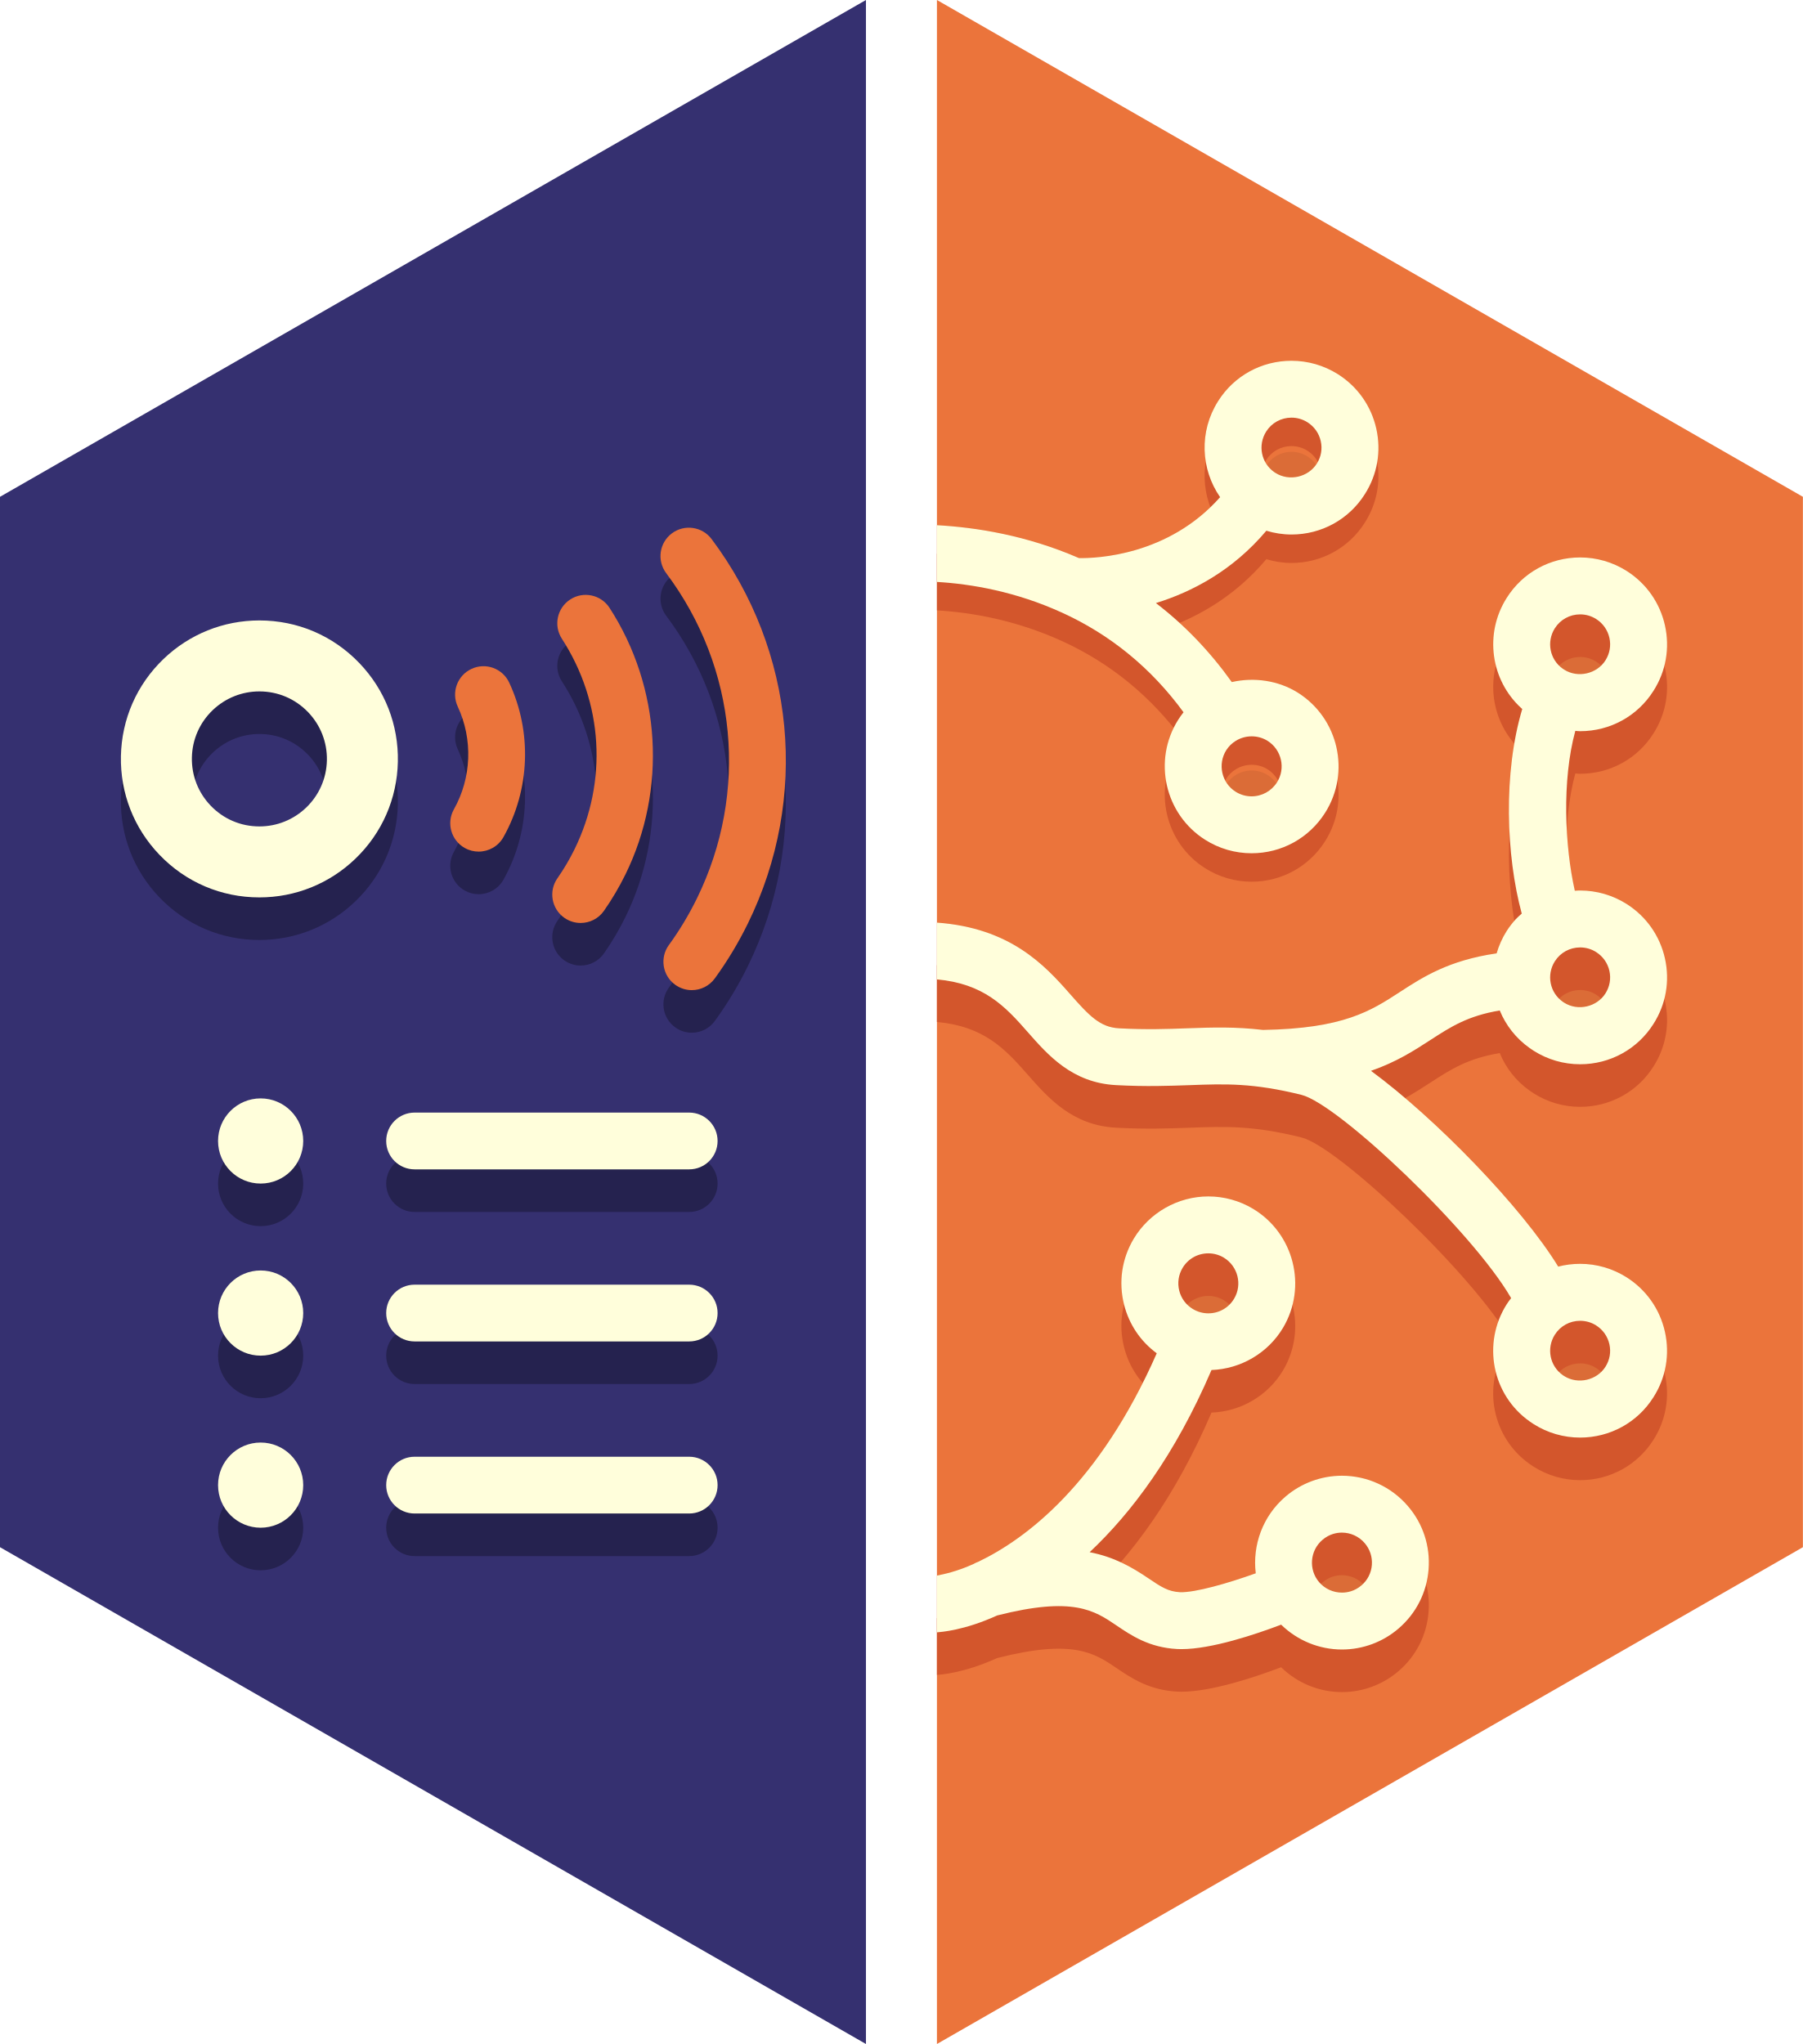
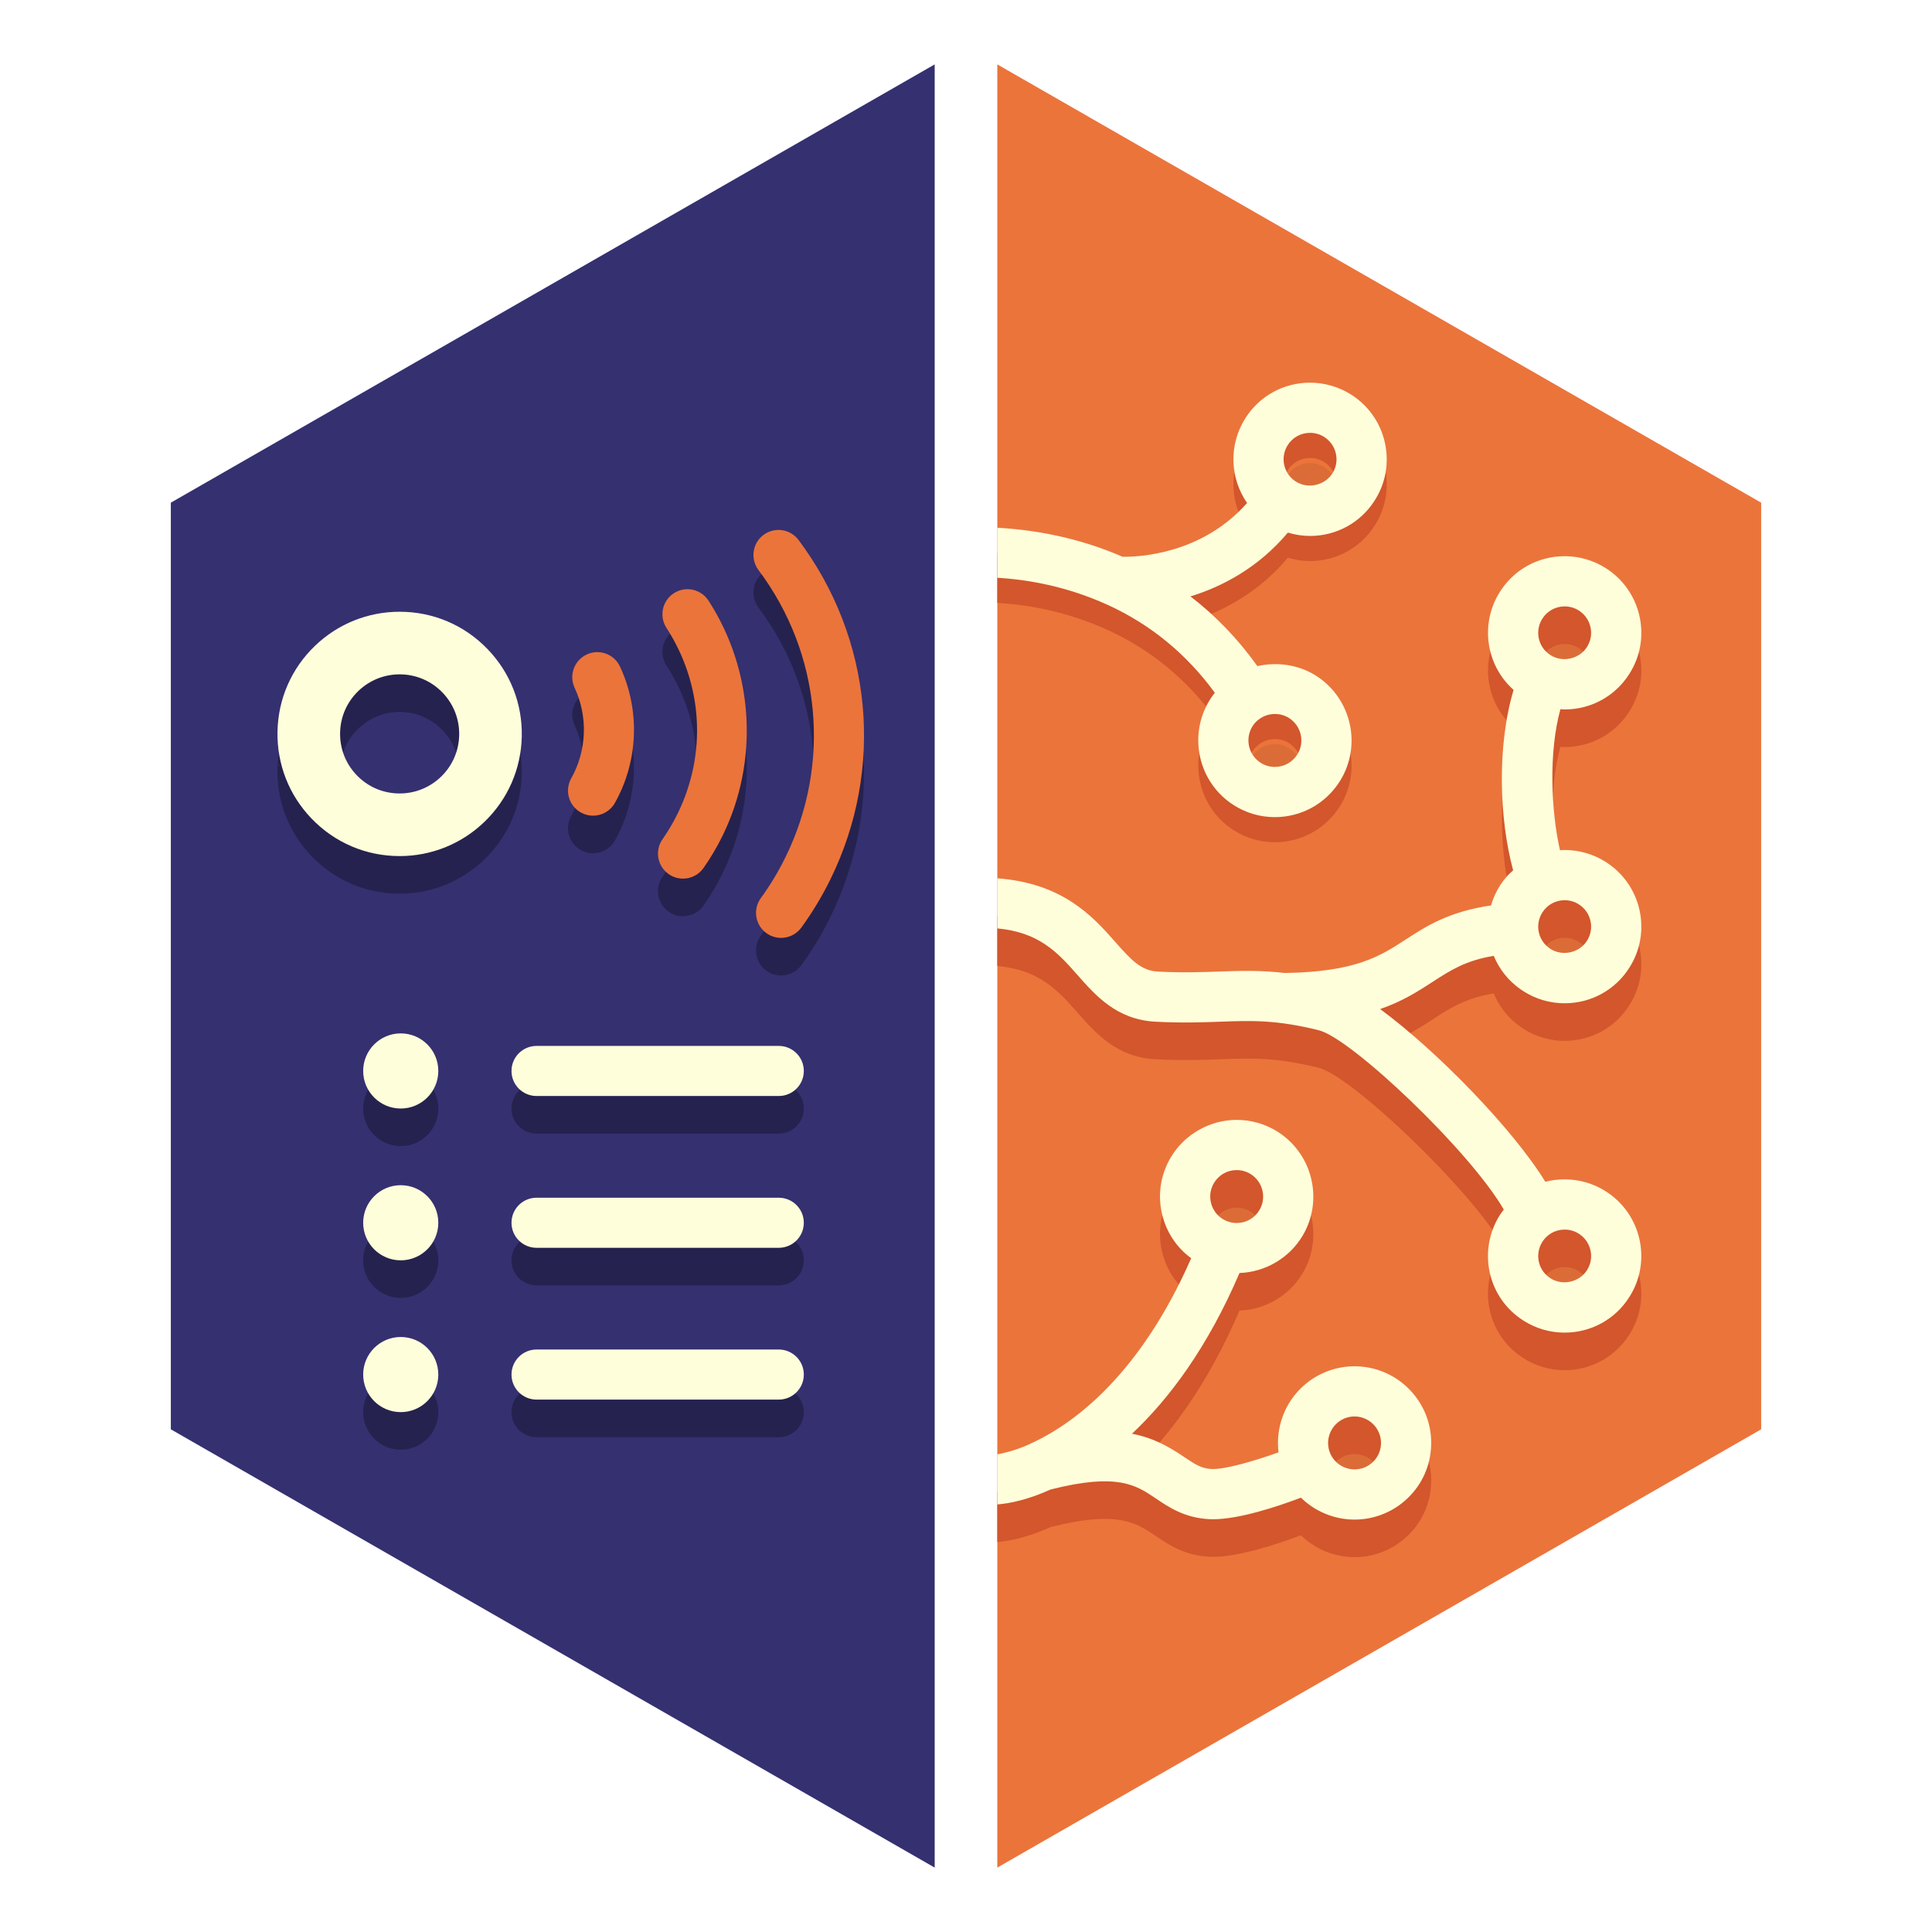
- <svg xmlns="http://www.w3.org/2000/svg" version="1.1" id="Layer_1" x="0px" y="0px" width="127.001" height="144" viewBox="0 0 127.001 144" enable-background="new 0 0 593 150" xml:space="preserve">
+ <svg xmlns="http://www.w3.org/2000/svg" version="1.1" id="Layer_1" x="0px" y="0px" width="154.286" height="154.286" viewBox="0 0 154.286 154.286" enable-background="new 0 0 593 150" xml:space="preserve">
  <defs id="defs3678" />
-   <g id="g3548" transform="translate(-4.354,-2.823)" />
-   <g id="g3550" transform="translate(-4.354,-2.823)">
-     <g id="g3552">
-       <polygon points="131.355,37.823 70.354,2.823 70.354,146.823 131.355,111.823 " id="polygon3554" style="fill:#eb743b" />
-       <polygon points="65.354,146.823 65.354,2.823 4.354,37.823 4.354,111.823 " id="polygon3556" style="fill:#353070" />
+   <g id="g3548" transform="translate(-4.354,7.462708)" />
+   <g id="g3550" transform="translate(-4.354,7.462708)">
+     <g id="g3552" transform="translate(13.64235,-5.142847)">
+       <polygon points="131.355,111.823 131.355,37.823 70.354,2.823 70.354,146.823 " id="polygon3554" style="fill:#eb743b" />
+       <polygon points="4.354,111.823 65.354,146.823 65.354,2.823 4.354,37.823 " id="polygon3556" style="fill:#353070" />
      <g id="g3558">
        <g id="g3560" style="opacity:0.07">
          <path d="m 87.656,94.557 c 0.386,-0.645 1.066,-1.03 1.819,-1.03 0.378,0 0.752,0.104 1.078,0.297 1,0.601 1.331,1.899 0.735,2.898 -0.385,0.646 -1.064,1.032 -1.817,1.032 -0.379,0 -0.755,-0.104 -1.084,-0.301 -0.483,-0.288 -0.826,-0.748 -0.964,-1.294 -0.138,-0.549 -0.055,-1.117 0.233,-1.602 z m 12.603,22.362 c -0.49,0.421 -1.018,0.509 -1.373,0.509 -0.621,0 -1.207,-0.269 -1.608,-0.734 -0.758,-0.885 -0.654,-2.222 0.231,-2.981 0.492,-0.423 1.018,-0.512 1.373,-0.512 0.617,0 1.201,0.268 1.605,0.74 0.368,0.43 0.547,0.976 0.504,1.538 -0.043,0.562 -0.302,1.072 -0.732,1.44 z" id="path3562" />
          <path d="m 79.355,48.434 c 0.07,0.018 0.142,0.034 0.212,0.046 -0.072,-0.012 -0.142,-0.028 -0.212,-0.046 z" id="path3564" />
          <path d="m 90.734,58.08 c 0.169,-0.267 0.395,-0.49 0.673,-0.661 0.335,-0.207 0.722,-0.316 1.121,-0.316 0.4,0 0.79,0.112 1.122,0.321 0.987,0.627 1.283,1.935 0.66,2.919 -0.392,0.618 -1.063,0.988 -1.795,0.988 -0.397,0 -0.785,-0.113 -1.124,-0.327 -0.984,-0.624 -1.278,-1.937 -0.657,-2.924 z m 6.379,-20.187 c -0.6,0.951 -1.938,1.271 -2.912,0.653 l -0.096,-0.063 c -0.914,-0.647 -1.161,-1.897 -0.558,-2.851 0.386,-0.613 1.053,-0.98 1.784,-0.98 0.397,0 0.787,0.113 1.124,0.326 0.479,0.304 0.813,0.775 0.937,1.33 0.123,0.546 0.026,1.107 -0.279,1.585 z" id="path3566" />
          <path d="m 113.88,49.491 c 0.388,-0.614 1.054,-0.98 1.783,-0.98 0.399,0 0.79,0.113 1.125,0.325 0.48,0.304 0.813,0.775 0.937,1.33 0.122,0.546 0.024,1.106 -0.279,1.584 -0.598,0.951 -1.938,1.272 -2.912,0.653 L 114.44,52.34 c -0.918,-0.646 -1.163,-1.896 -0.56,-2.849 z m 0,23.463 c 0.388,-0.614 1.054,-0.98 1.783,-0.98 0.399,0 0.79,0.112 1.125,0.326 0.48,0.304 0.813,0.774 0.937,1.329 0.122,0.546 0.024,1.107 -0.279,1.585 -0.598,0.95 -1.938,1.271 -2.912,0.652 l -0.094,-0.063 c -0.918,-0.646 -1.163,-1.896 -0.56,-2.849 z m 0,26.303 c 0.388,-0.613 1.054,-0.979 1.783,-0.979 0.399,0 0.79,0.112 1.125,0.325 0.48,0.304 0.813,0.775 0.937,1.33 0.122,0.547 0.024,1.106 -0.279,1.584 -0.598,0.951 -1.938,1.271 -2.912,0.653 l -0.094,-0.063 c -0.918,-0.647 -1.163,-1.896 -0.56,-2.85 z" id="path3568" />
          <path d="m 103.53,108.927 c -1.165,-1.36 -2.858,-2.139 -4.648,-2.139 -1.459,0 -2.875,0.525 -3.983,1.477 -1.612,1.383 -2.326,3.429 -2.087,5.397 -1.948,0.7 -4.258,1.365 -5.328,1.332 -0.821,-0.044 -1.302,-0.346 -2.224,-0.972 -1.172,-0.795 -2.418,-1.512 -4.149,-1.847 2.936,-2.761 6.009,-6.83 8.584,-12.834 2.061,-0.076 3.976,-1.193 5.038,-2.972 1.725,-2.896 0.773,-6.659 -2.124,-8.394 -0.949,-0.565 -2.032,-0.864 -3.134,-0.864 -2.146,0 -4.161,1.144 -5.261,2.986 -0.838,1.405 -1.079,3.05 -0.678,4.636 0.351,1.393 1.16,2.59 2.302,3.429 -4.053,9.218 -9.219,13.081 -12.565,14.685 -0.128,0.045 -0.248,0.101 -0.36,0.168 -1.187,0.531 -2.05,0.704 -2.559,0.808 l 0,4 c 0.275,-0.03 1.885,-0.118 4.247,-1.192 5.348,-1.357 6.839,-0.354 8.407,0.709 1.021,0.692 2.291,1.554 4.263,1.656 0.1,0.005 0.204,0.008 0.309,0.008 2.109,0 5.172,-1.022 7.021,-1.723 1.144,1.116 2.676,1.75 4.285,1.75 l 0,0 c 1.461,0 2.876,-0.524 3.983,-1.476 1.24,-1.062 1.993,-2.546 2.118,-4.176 0.125,-1.631 -0.392,-3.214 -1.457,-4.452 z M 87.656,92.151 c 0.386,-0.645 1.066,-1.03 1.819,-1.03 0.378,0 0.752,0.104 1.078,0.297 1,0.601 1.331,1.899 0.735,2.898 -0.385,0.646 -1.064,1.032 -1.817,1.032 -0.379,0 -0.755,-0.104 -1.084,-0.301 -0.483,-0.288 -0.826,-0.748 -0.964,-1.294 -0.138,-0.548 -0.055,-1.116 0.233,-1.602 z m 12.603,22.363 c -0.49,0.421 -1.018,0.509 -1.373,0.509 -0.621,0 -1.207,-0.269 -1.608,-0.734 -0.758,-0.885 -0.654,-2.222 0.231,-2.981 0.492,-0.423 1.018,-0.512 1.373,-0.512 0.617,0 1.201,0.269 1.605,0.74 0.368,0.43 0.547,0.976 0.504,1.538 -0.043,0.562 -0.302,1.072 -0.732,1.44 z" id="path3570" />
          <path d="m 79.355,46.028 c 0.07,0.018 0.142,0.034 0.212,0.046 -0.072,-0.011 -0.142,-0.027 -0.212,-0.046 z" id="path3572" />
          <path d="m 101.305,33.027 c -0.357,-1.599 -1.317,-2.964 -2.708,-3.844 -0.98,-0.617 -2.109,-0.944 -3.265,-0.944 -2.117,0 -4.053,1.066 -5.174,2.85 -1.354,2.138 -1.218,4.799 0.144,6.759 -3.646,4.124 -8.706,4.313 -9.942,4.293 -3.692,-1.604 -7.234,-2.164 -10.005,-2.317 l 0,3.996 c 2.441,0.143 5.553,0.685 8.748,2.136 0.005,0.002 0.01,0.002 0.015,0.005 3.445,1.563 6.334,3.928 8.607,7.041 -0.136,0.173 -0.265,0.352 -0.382,0.538 -1.796,2.854 -0.942,6.644 1.903,8.444 0.98,0.622 2.111,0.951 3.27,0.951 2.113,0 4.051,-1.065 5.183,-2.852 1.806,-2.851 0.951,-6.642 -1.908,-8.453 -1.384,-0.871 -3.092,-1.113 -4.667,-0.755 -1.538,-2.154 -3.323,-4.017 -5.345,-5.566 2.517,-0.778 5.401,-2.269 7.78,-5.096 0.572,0.172 1.166,0.267 1.77,0.267 2.116,0 4.051,-1.068 5.172,-2.849 0.874,-1.375 1.16,-3.009 0.804,-4.604 z M 90.734,55.675 c 0.169,-0.267 0.395,-0.49 0.673,-0.661 0.335,-0.207 0.722,-0.316 1.121,-0.316 0.4,0 0.79,0.112 1.122,0.321 0.987,0.627 1.283,1.936 0.66,2.919 -0.392,0.618 -1.063,0.988 -1.795,0.988 -0.397,0 -0.785,-0.113 -1.124,-0.327 -0.984,-0.624 -1.278,-1.937 -0.657,-2.924 z m 6.379,-20.188 c -0.6,0.951 -1.938,1.271 -2.912,0.653 l -0.096,-0.063 c -0.914,-0.647 -1.161,-1.897 -0.558,-2.851 0.386,-0.613 1.053,-0.98 1.784,-0.98 0.397,0 0.787,0.113 1.124,0.326 0.479,0.304 0.813,0.775 0.937,1.33 0.123,0.547 0.026,1.108 -0.279,1.585 z" id="path3574" />
          <path d="m 110,74.011 c 0.425,1.035 1.136,1.962 2.109,2.649 0.072,0.052 0.151,0.105 0.283,0.191 0.981,0.621 2.11,0.949 3.268,0.949 2.116,0 4.052,-1.068 5.173,-2.849 0.875,-1.375 1.16,-3.01 0.805,-4.604 -0.358,-1.598 -1.318,-2.964 -2.709,-3.844 -0.98,-0.617 -2.109,-0.944 -3.266,-0.944 -0.125,0 -0.25,0.008 -0.375,0.018 -0.71,-3.157 -0.919,-7.769 0.035,-11.265 0.112,0.011 0.225,0.024 0.337,0.024 2.116,0 4.052,-1.067 5.173,-2.849 0.875,-1.375 1.16,-3.009 0.805,-4.604 -0.358,-1.599 -1.318,-2.964 -2.709,-3.844 -0.98,-0.617 -2.109,-0.944 -3.266,-0.944 -2.114,0 -4.051,1.066 -5.173,2.85 -1.603,2.532 -1.12,5.804 1.025,7.765 0.021,0.02 0.048,0.037 0.071,0.059 -1.349,4.518 -1.146,10.324 -0.036,14.417 -0.143,0.132 -0.294,0.254 -0.426,0.399 -0.229,0.255 -0.445,0.526 -0.634,0.824 -0.318,0.502 -0.551,1.033 -0.71,1.578 -3.371,0.488 -5.198,1.671 -6.824,2.729 -2.035,1.324 -3.961,2.572 -9.636,2.665 -1.964,-0.23 -3.553,-0.177 -5.29,-0.116 -1.431,0.052 -2.91,0.106 -4.849,0.003 -1.335,-0.071 -2.104,-0.882 -3.458,-2.424 -1.803,-2.055 -4.219,-4.649 -9.369,-5.023 l 0,4 c 3.295,0.3 4.796,1.888 6.356,3.667 1.487,1.694 3.175,3.615 6.256,3.782 2.118,0.114 3.76,0.052 5.208,0.001 2.491,-0.092 4.453,-0.161 7.855,0.684 2.607,0.643 12.099,9.673 14.773,14.322 -0.108,0.142 -0.219,0.282 -0.314,0.434 -1.743,2.755 -1.026,6.385 1.619,8.251 0.072,0.052 0.151,0.104 0.283,0.191 0.981,0.621 2.11,0.948 3.268,0.948 2.116,0 4.052,-1.068 5.173,-2.849 0.875,-1.374 1.16,-3.009 0.805,-4.603 -0.358,-1.6 -1.318,-2.965 -2.709,-3.845 -0.98,-0.617 -2.109,-0.944 -3.266,-0.944 -0.528,0 -1.047,0.067 -1.543,0.195 -2.561,-4.187 -8.652,-10.455 -13.189,-13.792 1.813,-0.628 3.05,-1.435 4.212,-2.188 1.429,-0.927 2.616,-1.687 4.859,-2.064 z m 3.88,-26.925 c 0.388,-0.614 1.054,-0.98 1.783,-0.98 0.399,0 0.79,0.113 1.125,0.325 0.48,0.304 0.813,0.775 0.937,1.33 0.122,0.546 0.024,1.106 -0.279,1.584 -0.598,0.951 -1.938,1.272 -2.912,0.653 l -0.094,-0.063 c -0.918,-0.646 -1.163,-1.896 -0.56,-2.849 z m 0,23.463 c 0.388,-0.614 1.054,-0.98 1.783,-0.98 0.399,0 0.79,0.112 1.125,0.326 0.48,0.304 0.813,0.774 0.937,1.329 0.122,0.546 0.024,1.107 -0.279,1.585 -0.598,0.95 -1.938,1.271 -2.912,0.652 l -0.094,-0.063 c -0.918,-0.646 -1.163,-1.896 -0.56,-2.849 z m 0,26.303 c 0.388,-0.613 1.054,-0.979 1.783,-0.979 0.399,0 0.79,0.112 1.125,0.325 0.48,0.304 0.813,0.775 0.937,1.33 0.122,0.547 0.024,1.106 -0.279,1.584 -0.598,0.951 -1.938,1.271 -2.912,0.653 l -0.094,-0.063 c -0.918,-0.647 -1.163,-1.896 -0.56,-2.85 z" id="path3576" />
        </g>
        <g id="g3578">
          <g id="g3580">
            <path d="m 103.53,111.927 c -1.165,-1.36 -2.858,-2.139 -4.648,-2.139 -1.459,0 -2.875,0.525 -3.983,1.477 -1.612,1.383 -2.326,3.429 -2.087,5.397 -1.948,0.7 -4.258,1.365 -5.328,1.332 -0.821,-0.044 -1.302,-0.346 -2.224,-0.972 -1.172,-0.795 -2.418,-1.512 -4.149,-1.847 2.936,-2.761 6.009,-6.83 8.584,-12.834 2.061,-0.076 3.976,-1.193 5.038,-2.972 1.725,-2.896 0.773,-6.659 -2.124,-8.394 -0.949,-0.565 -2.032,-0.864 -3.134,-0.864 -2.146,0 -4.161,1.144 -5.261,2.986 -0.838,1.405 -1.079,3.05 -0.678,4.636 0.351,1.393 1.16,2.59 2.302,3.429 -4.053,9.218 -9.219,13.081 -12.565,14.685 -0.128,0.045 -0.248,0.101 -0.36,0.168 -1.187,0.531 -2.05,0.704 -2.559,0.808 l 0,4 c 0.275,-0.03 1.885,-0.118 4.247,-1.192 5.348,-1.357 6.839,-0.354 8.407,0.709 1.021,0.692 2.291,1.554 4.263,1.656 0.1,0.005 0.204,0.008 0.309,0.008 2.109,0 5.172,-1.022 7.021,-1.723 1.144,1.116 2.676,1.75 4.285,1.75 l 0,0 c 1.461,0 2.876,-0.524 3.983,-1.476 1.24,-1.062 1.993,-2.546 2.118,-4.176 0.125,-1.631 -0.392,-3.214 -1.457,-4.452 z M 87.656,95.151 c 0.386,-0.645 1.066,-1.03 1.819,-1.03 0.378,0 0.752,0.104 1.078,0.297 1,0.601 1.331,1.899 0.735,2.898 -0.385,0.646 -1.064,1.032 -1.817,1.032 -0.379,0 -0.755,-0.104 -1.084,-0.301 -0.483,-0.288 -0.826,-0.748 -0.964,-1.294 -0.138,-0.548 -0.055,-1.116 0.233,-1.602 z m 12.603,22.363 c -0.49,0.421 -1.018,0.509 -1.373,0.509 -0.621,0 -1.207,-0.269 -1.608,-0.734 -0.758,-0.885 -0.654,-2.222 0.231,-2.981 0.492,-0.423 1.018,-0.512 1.373,-0.512 0.617,0 1.201,0.269 1.605,0.74 0.368,0.43 0.547,0.976 0.504,1.538 -0.043,0.562 -0.302,1.072 -0.732,1.44 z" id="path3582" style="fill:#d3562c" />
            <path d="m 79.355,48.434 c 0.07,0.018 0.142,0.034 0.212,0.046 -0.072,-0.012 -0.142,-0.028 -0.212,-0.046 z" id="path3584" />
            <path d="m 101.305,35.031 c -0.357,-1.599 -1.317,-2.964 -2.708,-3.844 -0.98,-0.617 -2.109,-0.944 -3.265,-0.944 -2.117,0 -4.053,1.066 -5.174,2.85 -1.354,2.138 -1.218,4.799 0.144,6.759 -3.646,4.124 -8.706,4.313 -9.942,4.293 -3.692,-1.604 -7.234,-2.164 -10.005,-2.317 l 0,3.996 c 2.441,0.144 5.553,0.686 8.748,2.136 0.005,0.002 0.01,0.002 0.015,0.005 3.445,1.563 6.334,3.928 8.607,7.041 -0.136,0.173 -0.265,0.352 -0.382,0.538 -1.796,2.854 -0.942,6.644 1.903,8.444 0.98,0.622 2.111,0.951 3.27,0.951 2.113,0 4.051,-1.065 5.183,-2.852 1.806,-2.851 0.951,-6.642 -1.908,-8.453 -1.384,-0.871 -3.092,-1.113 -4.667,-0.755 -1.538,-2.154 -3.323,-4.017 -5.345,-5.566 2.517,-0.778 5.401,-2.269 7.78,-5.096 0.572,0.172 1.166,0.267 1.77,0.267 2.116,0 4.051,-1.068 5.172,-2.849 0.874,-1.375 1.16,-3.009 0.804,-4.604 z M 90.734,57.679 c 0.169,-0.267 0.395,-0.49 0.673,-0.661 0.335,-0.207 0.722,-0.316 1.121,-0.316 0.4,0 0.79,0.112 1.122,0.321 0.987,0.627 1.283,1.936 0.66,2.919 -0.392,0.618 -1.063,0.988 -1.795,0.988 -0.397,0 -0.785,-0.113 -1.124,-0.327 -0.984,-0.624 -1.278,-1.937 -0.657,-2.924 z m 6.379,-20.188 c -0.6,0.951 -1.938,1.271 -2.912,0.653 l -0.096,-0.063 c -0.914,-0.647 -1.161,-1.897 -0.558,-2.851 0.386,-0.613 1.053,-0.98 1.784,-0.98 0.397,0 0.787,0.113 1.124,0.326 0.479,0.304 0.813,0.775 0.937,1.33 0.123,0.547 0.026,1.108 -0.279,1.585 z" id="path3586" style="fill:#d3562c" />
            <path d="m 110,77.011 c 0.425,1.035 1.136,1.962 2.109,2.649 0.072,0.052 0.151,0.105 0.283,0.191 0.981,0.621 2.11,0.949 3.268,0.949 2.116,0 4.052,-1.068 5.173,-2.849 0.875,-1.375 1.16,-3.01 0.805,-4.604 -0.358,-1.598 -1.318,-2.964 -2.709,-3.844 -0.98,-0.617 -2.109,-0.944 -3.266,-0.944 -0.125,0 -0.25,0.008 -0.375,0.018 -0.71,-3.157 -0.919,-7.769 0.035,-11.265 0.112,0.011 0.225,0.024 0.337,0.024 2.116,0 4.052,-1.067 5.173,-2.849 0.875,-1.375 1.16,-3.009 0.805,-4.604 -0.358,-1.599 -1.318,-2.964 -2.709,-3.844 -0.98,-0.617 -2.109,-0.944 -3.266,-0.944 -2.114,0 -4.051,1.066 -5.173,2.85 -1.603,2.532 -1.12,5.804 1.025,7.765 0.021,0.02 0.048,0.037 0.071,0.059 -1.349,4.518 -1.146,10.324 -0.036,14.417 -0.143,0.132 -0.294,0.254 -0.426,0.399 -0.229,0.255 -0.445,0.526 -0.634,0.824 -0.318,0.502 -0.551,1.033 -0.71,1.578 -3.371,0.488 -5.198,1.671 -6.824,2.729 -2.035,1.324 -3.961,2.572 -9.636,2.665 -1.964,-0.23 -3.553,-0.177 -5.29,-0.116 -1.431,0.052 -2.91,0.106 -4.849,0.003 -1.335,-0.071 -2.104,-0.882 -3.458,-2.424 -1.803,-2.055 -4.219,-4.649 -9.369,-5.023 l 0,4 c 3.295,0.3 4.796,1.888 6.356,3.667 1.487,1.694 3.175,3.615 6.256,3.782 2.118,0.114 3.76,0.052 5.208,0.001 2.491,-0.092 4.453,-0.161 7.855,0.684 2.607,0.643 12.099,9.673 14.773,14.322 -0.108,0.142 -0.219,0.282 -0.314,0.434 -1.743,2.755 -1.026,6.385 1.619,8.251 0.072,0.052 0.151,0.104 0.283,0.191 0.981,0.621 2.11,0.948 3.268,0.948 2.116,0 4.052,-1.068 5.173,-2.849 0.875,-1.374 1.16,-3.009 0.805,-4.603 -0.358,-1.6 -1.318,-2.965 -2.709,-3.845 -0.98,-0.617 -2.109,-0.944 -3.266,-0.944 -0.528,0 -1.047,0.067 -1.543,0.195 -2.561,-4.187 -8.652,-10.455 -13.189,-13.792 1.813,-0.628 3.05,-1.435 4.212,-2.188 1.429,-0.927 2.616,-1.687 4.859,-2.064 z m 3.88,-26.925 c 0.388,-0.614 1.054,-0.98 1.783,-0.98 0.399,0 0.79,0.113 1.125,0.325 0.48,0.304 0.813,0.775 0.937,1.33 0.122,0.546 0.024,1.106 -0.279,1.584 -0.598,0.951 -1.938,1.272 -2.912,0.653 l -0.094,-0.063 c -0.918,-0.646 -1.163,-1.896 -0.56,-2.849 z m 0,23.463 c 0.388,-0.614 1.054,-0.98 1.783,-0.98 0.399,0 0.79,0.112 1.125,0.326 0.48,0.304 0.813,0.774 0.937,1.329 0.122,0.546 0.024,1.107 -0.279,1.585 -0.598,0.95 -1.938,1.271 -2.912,0.652 l -0.094,-0.063 c -0.918,-0.646 -1.163,-1.896 -0.56,-2.849 z m 0,26.303 c 0.388,-0.613 1.054,-0.979 1.783,-0.979 0.399,0 0.79,0.112 1.125,0.325 0.48,0.304 0.813,0.775 0.937,1.33 0.122,0.547 0.024,1.106 -0.279,1.584 -0.598,0.951 -1.938,1.271 -2.912,0.653 l -0.094,-0.063 c -0.918,-0.647 -1.163,-1.896 -0.56,-2.85 z" id="path3588" style="fill:#d3562c" />
          </g>
          <g id="g3590">
            <path d="m 103.53,108.927 c -1.165,-1.36 -2.858,-2.139 -4.648,-2.139 -1.459,0 -2.875,0.525 -3.983,1.477 -1.612,1.383 -2.326,3.429 -2.087,5.397 -1.948,0.7 -4.258,1.365 -5.328,1.332 -0.821,-0.044 -1.302,-0.346 -2.224,-0.972 -1.172,-0.795 -2.418,-1.512 -4.149,-1.847 2.936,-2.761 6.009,-6.83 8.584,-12.834 2.061,-0.076 3.976,-1.193 5.038,-2.972 1.725,-2.896 0.773,-6.659 -2.124,-8.394 -0.949,-0.565 -2.032,-0.864 -3.134,-0.864 -2.146,0 -4.161,1.144 -5.261,2.986 -0.838,1.405 -1.079,3.05 -0.678,4.636 0.351,1.393 1.16,2.59 2.302,3.429 -4.053,9.218 -9.219,13.081 -12.565,14.685 -0.128,0.045 -0.248,0.101 -0.36,0.168 -1.187,0.531 -2.05,0.704 -2.559,0.808 l 0,4 c 0.275,-0.03 1.885,-0.118 4.247,-1.192 5.348,-1.357 6.839,-0.354 8.407,0.709 1.021,0.692 2.291,1.554 4.263,1.656 0.1,0.005 0.204,0.008 0.309,0.008 2.109,0 5.172,-1.022 7.021,-1.723 1.144,1.116 2.676,1.75 4.285,1.75 l 0,0 c 1.461,0 2.876,-0.524 3.983,-1.476 1.24,-1.062 1.993,-2.546 2.118,-4.176 0.125,-1.631 -0.392,-3.214 -1.457,-4.452 z M 87.656,92.151 c 0.386,-0.645 1.066,-1.03 1.819,-1.03 0.378,0 0.752,0.104 1.078,0.297 1,0.601 1.331,1.899 0.735,2.898 -0.385,0.646 -1.064,1.032 -1.817,1.032 -0.379,0 -0.755,-0.104 -1.084,-0.301 -0.483,-0.288 -0.826,-0.748 -0.964,-1.294 -0.138,-0.548 -0.055,-1.116 0.233,-1.602 z m 12.603,22.363 c -0.49,0.421 -1.018,0.509 -1.373,0.509 -0.621,0 -1.207,-0.269 -1.608,-0.734 -0.758,-0.885 -0.654,-2.222 0.231,-2.981 0.492,-0.423 1.018,-0.512 1.373,-0.512 0.617,0 1.201,0.269 1.605,0.74 0.368,0.43 0.547,0.976 0.504,1.538 -0.043,0.562 -0.302,1.072 -0.732,1.44 z" id="path3592" style="fill:#fffedb" />
            <path d="m 79.355,46.028 c 0.07,0.018 0.142,0.034 0.212,0.046 -0.072,-0.011 -0.142,-0.027 -0.212,-0.046 z" id="path3594" style="fill:#fffedb" />
            <path d="m 101.305,33.027 c -0.357,-1.599 -1.317,-2.964 -2.708,-3.844 -0.98,-0.617 -2.109,-0.944 -3.265,-0.944 -2.117,0 -4.053,1.066 -5.174,2.85 -1.354,2.138 -1.218,4.799 0.144,6.759 -3.646,4.124 -8.706,4.313 -9.942,4.293 -3.692,-1.604 -7.234,-2.164 -10.005,-2.317 l 0,3.996 c 2.441,0.143 5.553,0.685 8.748,2.136 0.005,0.002 0.01,0.002 0.015,0.005 3.445,1.563 6.334,3.928 8.607,7.041 -0.136,0.173 -0.265,0.352 -0.382,0.538 -1.796,2.854 -0.942,6.644 1.903,8.444 0.98,0.622 2.111,0.951 3.27,0.951 2.113,0 4.051,-1.065 5.183,-2.852 1.806,-2.851 0.951,-6.642 -1.908,-8.453 -1.384,-0.871 -3.092,-1.113 -4.667,-0.755 -1.538,-2.154 -3.323,-4.017 -5.345,-5.566 2.517,-0.778 5.401,-2.269 7.78,-5.096 0.572,0.172 1.166,0.267 1.77,0.267 2.116,0 4.051,-1.068 5.172,-2.849 0.874,-1.375 1.16,-3.009 0.804,-4.604 z M 90.734,55.675 c 0.169,-0.267 0.395,-0.49 0.673,-0.661 0.335,-0.207 0.722,-0.316 1.121,-0.316 0.4,0 0.79,0.112 1.122,0.321 0.987,0.627 1.283,1.936 0.66,2.919 -0.392,0.618 -1.063,0.988 -1.795,0.988 -0.397,0 -0.785,-0.113 -1.124,-0.327 -0.984,-0.624 -1.278,-1.937 -0.657,-2.924 z m 6.379,-20.188 c -0.6,0.951 -1.938,1.271 -2.912,0.653 l -0.096,-0.063 c -0.914,-0.647 -1.161,-1.897 -0.558,-2.851 0.386,-0.613 1.053,-0.98 1.784,-0.98 0.397,0 0.787,0.113 1.124,0.326 0.479,0.304 0.813,0.775 0.937,1.33 0.123,0.547 0.026,1.108 -0.279,1.585 z" id="path3596" style="fill:#fffedb" />
            <path d="m 110,74.011 c 0.425,1.035 1.136,1.962 2.109,2.649 0.072,0.052 0.151,0.105 0.283,0.191 0.981,0.621 2.11,0.949 3.268,0.949 2.116,0 4.052,-1.068 5.173,-2.849 0.875,-1.375 1.16,-3.01 0.805,-4.604 -0.358,-1.598 -1.318,-2.964 -2.709,-3.844 -0.98,-0.617 -2.109,-0.944 -3.266,-0.944 -0.125,0 -0.25,0.008 -0.375,0.018 -0.71,-3.157 -0.919,-7.769 0.035,-11.265 0.112,0.011 0.225,0.024 0.337,0.024 2.116,0 4.052,-1.067 5.173,-2.849 0.875,-1.375 1.16,-3.009 0.805,-4.604 -0.358,-1.599 -1.318,-2.964 -2.709,-3.844 -0.98,-0.617 -2.109,-0.944 -3.266,-0.944 -2.114,0 -4.051,1.066 -5.173,2.85 -1.603,2.532 -1.12,5.804 1.025,7.765 0.021,0.02 0.048,0.037 0.071,0.059 -1.349,4.518 -1.146,10.324 -0.036,14.417 -0.143,0.132 -0.294,0.254 -0.426,0.399 -0.229,0.255 -0.445,0.526 -0.634,0.824 -0.318,0.502 -0.551,1.033 -0.71,1.578 -3.371,0.488 -5.198,1.671 -6.824,2.729 -2.035,1.324 -3.961,2.572 -9.636,2.665 -1.964,-0.23 -3.553,-0.177 -5.29,-0.116 -1.431,0.052 -2.91,0.106 -4.849,0.003 -1.335,-0.071 -2.104,-0.882 -3.458,-2.424 -1.803,-2.055 -4.219,-4.649 -9.369,-5.023 l 0,4 c 3.295,0.3 4.796,1.888 6.356,3.667 1.487,1.694 3.175,3.615 6.256,3.782 2.118,0.114 3.76,0.052 5.208,0.001 2.491,-0.092 4.453,-0.161 7.855,0.684 2.607,0.643 12.099,9.673 14.773,14.322 -0.108,0.142 -0.219,0.282 -0.314,0.434 -1.743,2.755 -1.026,6.385 1.619,8.251 0.072,0.052 0.151,0.104 0.283,0.191 0.981,0.621 2.11,0.948 3.268,0.948 2.116,0 4.052,-1.068 5.173,-2.849 0.875,-1.374 1.16,-3.009 0.805,-4.603 -0.358,-1.6 -1.318,-2.965 -2.709,-3.845 -0.98,-0.617 -2.109,-0.944 -3.266,-0.944 -0.528,0 -1.047,0.067 -1.543,0.195 -2.561,-4.187 -8.652,-10.455 -13.189,-13.792 1.813,-0.628 3.05,-1.435 4.212,-2.188 1.429,-0.927 2.616,-1.687 4.859,-2.064 z m 3.88,-26.925 c 0.388,-0.614 1.054,-0.98 1.783,-0.98 0.399,0 0.79,0.113 1.125,0.325 0.48,0.304 0.813,0.775 0.937,1.33 0.122,0.546 0.024,1.106 -0.279,1.584 -0.598,0.951 -1.938,1.272 -2.912,0.653 l -0.094,-0.063 c -0.918,-0.646 -1.163,-1.896 -0.56,-2.849 z m 0,23.463 c 0.388,-0.614 1.054,-0.98 1.783,-0.98 0.399,0 0.79,0.112 1.125,0.326 0.48,0.304 0.813,0.774 0.937,1.329 0.122,0.546 0.024,1.107 -0.279,1.585 -0.598,0.95 -1.938,1.271 -2.912,0.652 l -0.094,-0.063 c -0.918,-0.646 -1.163,-1.896 -0.56,-2.849 z m 0,26.303 c 0.388,-0.613 1.054,-0.979 1.783,-0.979 0.399,0 0.79,0.112 1.125,0.325 0.48,0.304 0.813,0.775 0.937,1.33 0.122,0.547 0.024,1.106 -0.279,1.584 -0.598,0.951 -1.938,1.271 -2.912,0.653 l -0.094,-0.063 c -0.918,-0.647 -1.163,-1.896 -0.56,-2.85 z" id="path3598" style="fill:#fffedb" />
          </g>
        </g>
      </g>
      <g id="g3600">
        <g id="g3602" style="opacity:0.3">
          <path d="m 22.626,69.045 c -2.683,0 -5.183,-1.066 -7.04,-3.002 -1.804,-1.88 -2.767,-4.35 -2.714,-6.956 0.054,-2.606 1.119,-5.034 3,-6.838 1.825,-1.751 4.224,-2.716 6.753,-2.716 2.683,0 5.184,1.066 7.04,3.002 1.805,1.88 2.769,4.351 2.715,6.955 -0.054,2.605 -1.119,5.034 -3,6.838 -1.825,1.752 -4.224,2.717 -6.754,2.717 z M 22.625,54.533 c -1.232,0 -2.401,0.471 -3.292,1.324 -0.916,0.88 -1.436,2.064 -1.462,3.333 -0.026,1.271 0.444,2.475 1.323,3.392 0.905,0.943 2.124,1.463 3.432,1.463 1.233,0 2.402,-0.471 3.293,-1.324 0.916,-0.88 1.435,-2.063 1.462,-3.333 0.026,-1.271 -0.444,-2.475 -1.323,-3.392 -0.906,-0.943 -2.124,-1.463 -3.433,-1.463 z" id="path3604" />
          <path d="m 52.902,100.328 -19.343,0 c -1.104,0 -2,-0.896 -2,-2 0,-1.104 0.896,-2 2,-2 l 19.344,0 c 1.104,0 2,0.896 2,2 0,1.104 -0.896,2 -2.001,2 z" id="path3606" />
          <path d="m 52.902,112.45 -19.343,0 c -1.104,0 -2,-0.896 -2,-2 0,-1.104 0.896,-2 2,-2 l 19.344,0 c 1.104,0 2,0.896 2,2 0,1.104 -0.896,2 -2.001,2 z" id="path3608" />
          <circle cx="22.714" cy="98.328" r="3" id="circle3610" />
          <circle cx="22.714" cy="110.45" r="3" id="circle3612" />
          <path d="m 52.902,88.205 -19.343,0 c -1.104,0 -2,-0.896 -2,-2 0,-1.104 0.896,-2 2,-2 l 19.344,0 c 1.104,0 2,0.896 2,2 -10e-4,1.105 -0.896,2 -2.001,2 z" id="path3614" />
          <circle cx="22.714" cy="86.205" r="3" id="circle3616" />
          <path d="m 45.256,70.846 c -0.396,0 -0.796,-0.117 -1.146,-0.361 -0.904,-0.634 -1.124,-1.881 -0.491,-2.786 0.449,-0.642 0.854,-1.326 1.202,-2.035 2.354,-4.8 2.023,-10.349 -0.888,-14.844 -0.601,-0.927 -0.336,-2.165 0.592,-2.766 0.927,-0.601 2.165,-0.336 2.766,0.592 3.627,5.601 4.057,12.797 1.121,18.78 -0.439,0.893 -0.949,1.757 -1.516,2.567 -0.389,0.556 -1.009,0.853 -1.64,0.853 z" id="path3618" />
          <path d="m 53.086,75.578 c -0.407,0 -0.818,-0.124 -1.174,-0.382 -0.894,-0.65 -1.092,-1.9 -0.442,-2.794 0.745,-1.024 1.408,-2.127 1.972,-3.275 3.668,-7.476 2.84,-16.26 -2.161,-22.927 -0.663,-0.884 -0.484,-2.138 0.399,-2.8 0.885,-0.665 2.139,-0.482 2.8,0.399 5.908,7.876 6.887,18.256 2.554,27.089 -0.665,1.354 -1.448,2.655 -2.327,3.865 -0.393,0.539 -1.002,0.825 -1.621,0.825 z" id="path3620" />
          <path d="m 38.071,65.819 c -0.331,0 -0.668,-0.082 -0.978,-0.256 -0.963,-0.541 -1.306,-1.76 -0.765,-2.724 1.247,-2.22 1.348,-4.925 0.271,-7.236 -0.467,-1.001 -0.033,-2.19 0.968,-2.657 1,-0.469 2.191,-0.034 2.657,0.968 1.62,3.476 1.468,7.544 -0.407,10.885 -0.367,0.653 -1.046,1.02 -1.746,1.02 z" id="path3622" />
        </g>
        <g id="g3624">
          <path d="m 22.626,66.045 c -2.683,0 -5.183,-1.066 -7.04,-3.002 -1.804,-1.88 -2.767,-4.35 -2.714,-6.956 0.054,-2.606 1.119,-5.034 3,-6.838 1.825,-1.751 4.224,-2.716 6.753,-2.716 2.683,0 5.184,1.066 7.04,3.002 1.805,1.88 2.769,4.351 2.715,6.955 -0.054,2.605 -1.119,5.034 -3,6.838 -1.825,1.752 -4.224,2.717 -6.754,2.717 z M 22.625,51.533 c -1.232,0 -2.401,0.471 -3.292,1.324 -0.916,0.88 -1.436,2.064 -1.462,3.333 -0.026,1.271 0.444,2.475 1.323,3.392 0.905,0.943 2.124,1.463 3.432,1.463 1.233,0 2.402,-0.471 3.293,-1.324 0.916,-0.88 1.435,-2.063 1.462,-3.333 0.026,-1.271 -0.444,-2.475 -1.323,-3.392 -0.906,-0.943 -2.124,-1.463 -3.433,-1.463 z" id="path3626" style="fill:#fffedb" />
          <path d="m 52.902,97.328 -19.343,0 c -1.104,0 -2,-0.896 -2,-2 0,-1.104 0.896,-2 2,-2 l 19.344,0 c 1.104,0 2,0.896 2,2 0,1.104 -0.896,2 -2.001,2 z" id="path3628" style="fill:#fffedb" />
          <path d="m 52.902,109.45 -19.343,0 c -1.104,0 -2,-0.896 -2,-2 0,-1.104 0.896,-2 2,-2 l 19.344,0 c 1.104,0 2,0.896 2,2 0,1.104 -0.896,2 -2.001,2 z" id="path3630" style="fill:#fffedb" />
          <circle cx="22.714" cy="95.328" r="3" id="circle3632" style="fill:#fffedb" />
          <circle cx="22.714" cy="107.45" r="3" id="circle3634" style="fill:#fffedb" />
          <path d="m 52.902,85.205 -19.343,0 c -1.104,0 -2,-0.896 -2,-2 0,-1.104 0.896,-2 2,-2 l 19.344,0 c 1.104,0 2,0.896 2,2 -10e-4,1.105 -0.896,2 -2.001,2 z" id="path3636" style="fill:#fffedb" />
          <circle cx="22.714" cy="83.205" r="3" id="circle3638" style="fill:#fffedb" />
          <path d="m 45.256,67.846 c -0.396,0 -0.796,-0.117 -1.146,-0.361 -0.904,-0.634 -1.124,-1.881 -0.491,-2.786 0.449,-0.642 0.854,-1.326 1.202,-2.035 2.354,-4.8 2.023,-10.349 -0.888,-14.844 -0.601,-0.927 -0.336,-2.165 0.592,-2.766 0.927,-0.601 2.165,-0.336 2.766,0.592 3.627,5.601 4.057,12.797 1.121,18.78 -0.439,0.893 -0.949,1.757 -1.516,2.567 -0.389,0.556 -1.009,0.853 -1.64,0.853 z" id="path3640" style="fill:#eb743b" />
          <path d="m 53.086,72.578 c -0.407,0 -0.818,-0.124 -1.174,-0.382 -0.894,-0.65 -1.092,-1.9 -0.442,-2.794 0.745,-1.024 1.408,-2.127 1.972,-3.275 3.668,-7.476 2.84,-16.26 -2.161,-22.927 -0.663,-0.884 -0.484,-2.138 0.399,-2.8 0.885,-0.665 2.139,-0.482 2.8,0.399 5.908,7.876 6.887,18.256 2.554,27.089 -0.665,1.354 -1.448,2.655 -2.327,3.865 -0.393,0.539 -1.002,0.825 -1.621,0.825 z" id="path3642" style="fill:#eb743b" />
          <path d="m 38.071,62.819 c -0.331,0 -0.668,-0.082 -0.978,-0.256 -0.963,-0.541 -1.306,-1.76 -0.765,-2.724 1.247,-2.22 1.348,-4.925 0.271,-7.236 -0.467,-1.001 -0.033,-2.19 0.968,-2.657 1,-0.469 2.191,-0.034 2.657,0.968 1.62,3.476 1.468,7.544 -0.407,10.885 -0.367,0.653 -1.046,1.02 -1.746,1.02 z" id="path3644" style="fill:#eb743b" />
        </g>
      </g>
    </g>
  </g>
</svg>
